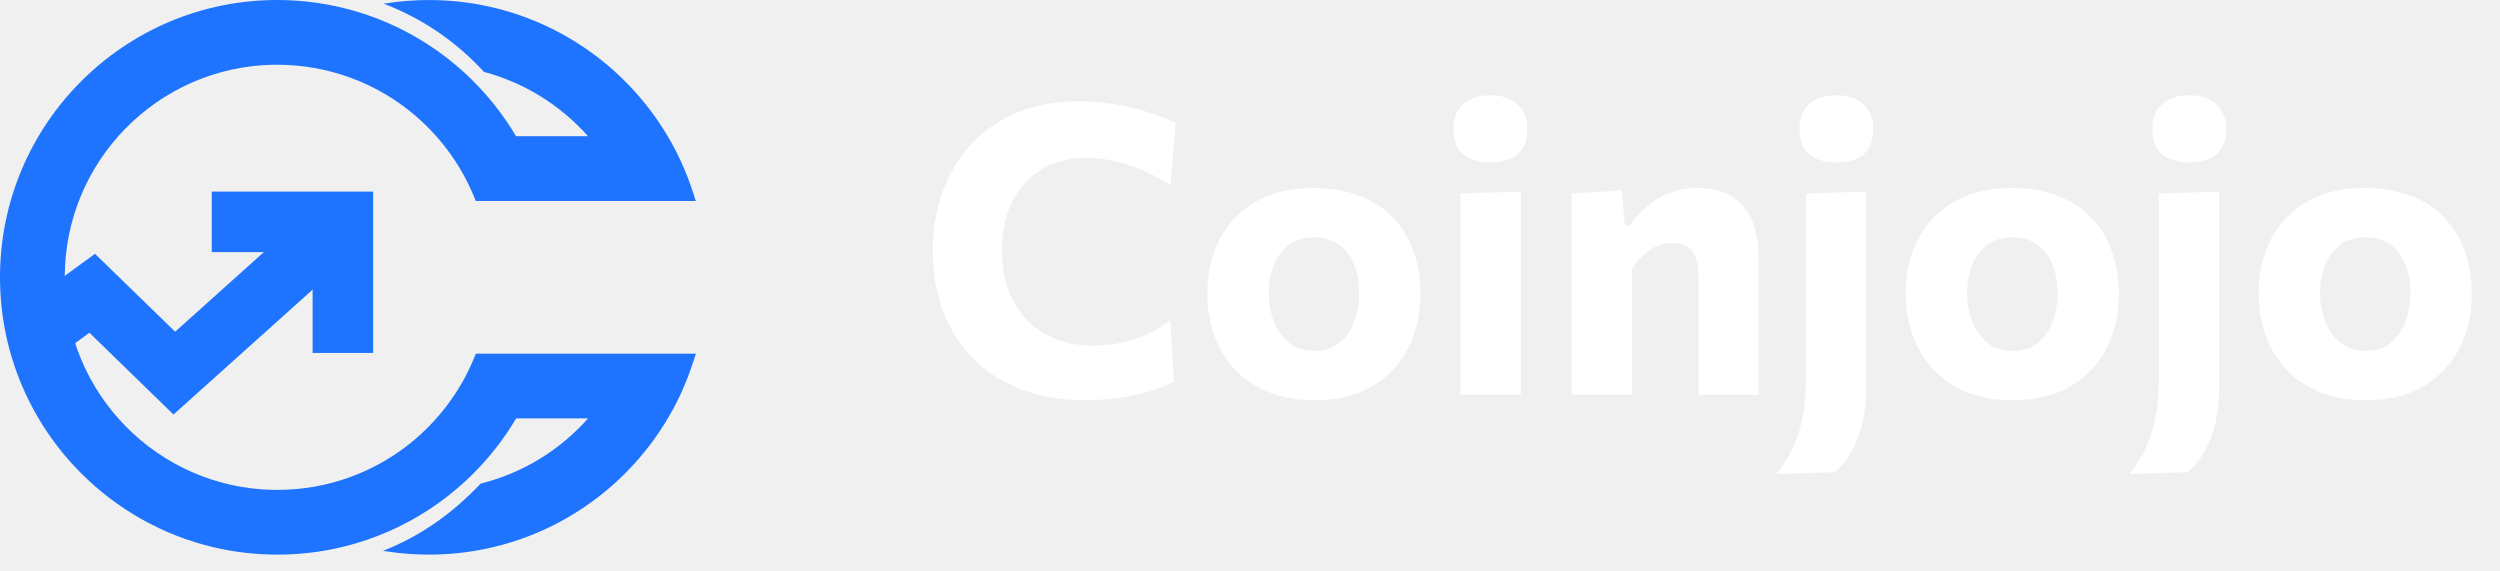
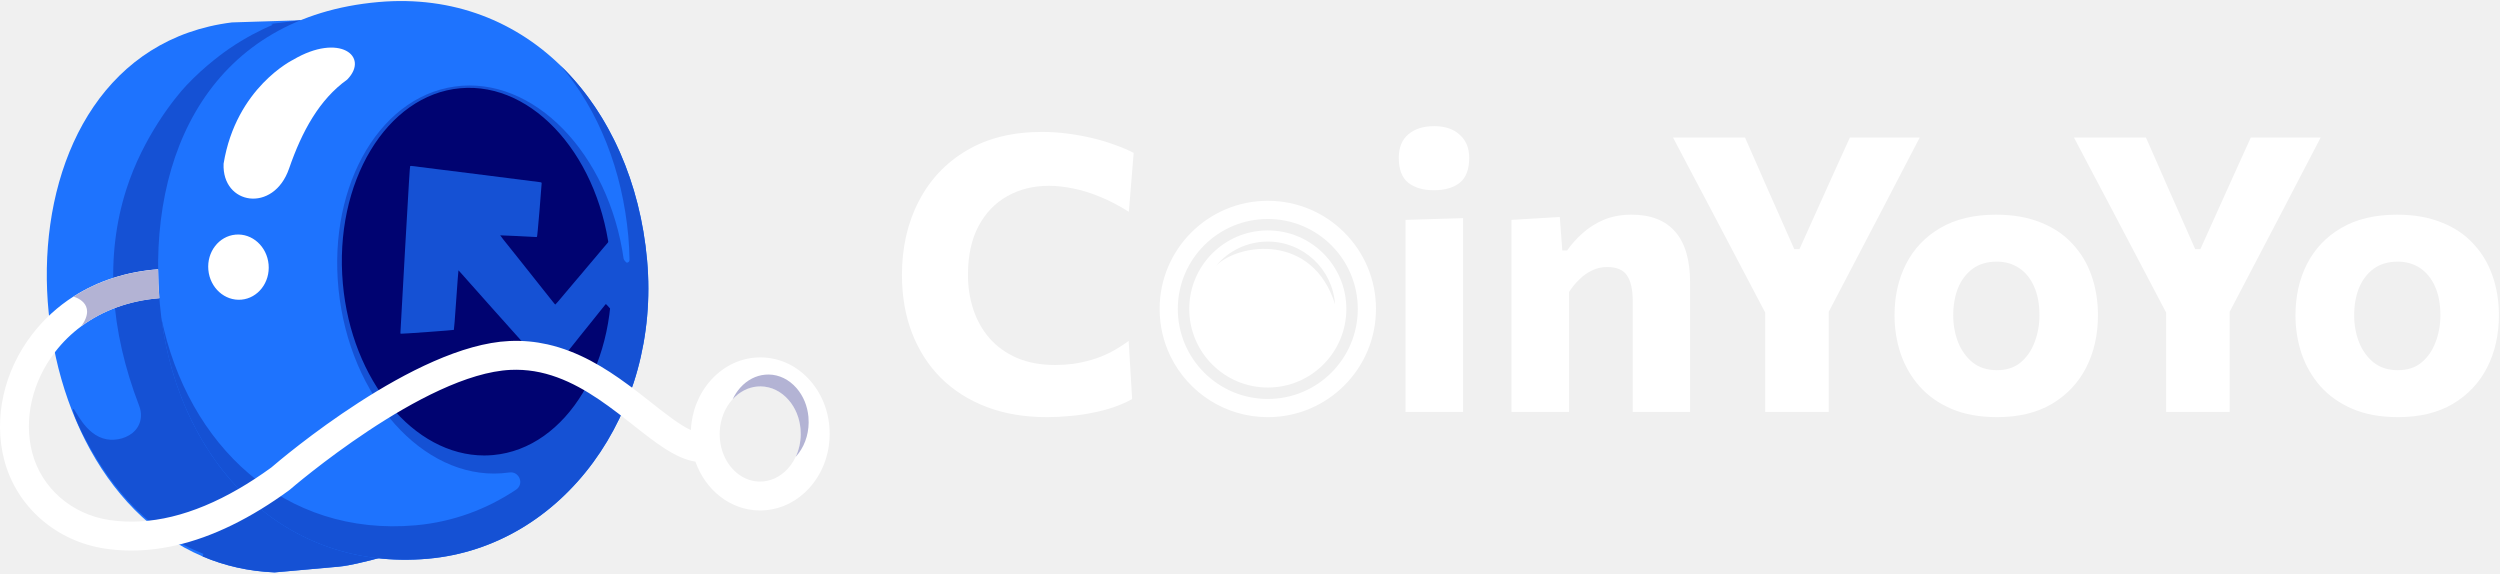
- <svg xmlns="http://www.w3.org/2000/svg" width="114" height="26" viewBox="0 0 114 26" fill="none">
-   <path d="M49.459 18.248C48.392 18.248 47.433 18.086 46.581 17.761C45.729 17.436 44.999 16.973 44.392 16.372C43.791 15.765 43.331 15.048 43.013 14.22C42.694 13.386 42.534 12.464 42.534 11.452C42.534 10.14 42.801 8.969 43.334 7.939C43.868 6.903 44.634 6.09 45.633 5.502C46.633 4.913 47.828 4.619 49.22 4.619C49.643 4.619 50.06 4.647 50.471 4.702C50.888 4.757 51.286 4.83 51.666 4.922C52.047 5.014 52.399 5.122 52.724 5.244C53.055 5.361 53.349 5.486 53.607 5.621L53.377 8.436C52.899 8.135 52.439 7.896 51.998 7.718C51.556 7.534 51.13 7.402 50.719 7.323C50.315 7.237 49.928 7.194 49.56 7.194C48.812 7.194 48.147 7.36 47.565 7.691C46.982 8.016 46.523 8.497 46.185 9.134C45.854 9.766 45.689 10.539 45.689 11.452C45.689 12.034 45.775 12.586 45.946 13.107C46.118 13.622 46.375 14.079 46.719 14.478C47.068 14.876 47.504 15.189 48.025 15.416C48.546 15.643 49.156 15.756 49.855 15.756C50.143 15.756 50.431 15.738 50.719 15.701C51.014 15.658 51.308 15.594 51.602 15.508C51.896 15.422 52.191 15.305 52.485 15.158C52.779 15.005 53.074 14.821 53.368 14.607L53.533 17.384C53.27 17.531 52.979 17.66 52.66 17.77C52.341 17.88 52.004 17.969 51.648 18.037C51.299 18.11 50.937 18.163 50.563 18.193C50.195 18.23 49.827 18.248 49.459 18.248ZM59.954 18.248C59.121 18.248 58.394 18.116 57.775 17.853C57.162 17.589 56.653 17.231 56.248 16.777C55.85 16.323 55.549 15.805 55.347 15.223C55.151 14.634 55.053 14.021 55.053 13.383C55.053 12.47 55.236 11.651 55.604 10.928C55.978 10.198 56.524 9.625 57.241 9.208C57.965 8.785 58.851 8.573 59.899 8.573C60.709 8.573 61.417 8.696 62.024 8.941C62.637 9.18 63.146 9.521 63.55 9.962C63.961 10.398 64.268 10.909 64.47 11.498C64.672 12.081 64.773 12.709 64.773 13.383C64.773 14.309 64.586 15.14 64.212 15.876C63.838 16.605 63.293 17.185 62.575 17.614C61.858 18.037 60.984 18.248 59.954 18.248ZM59.945 16.004C60.405 16.004 60.782 15.882 61.076 15.636C61.377 15.385 61.601 15.06 61.748 14.662C61.901 14.263 61.978 13.837 61.978 13.383C61.978 12.844 61.892 12.384 61.72 12.004C61.548 11.618 61.309 11.323 61.003 11.121C60.696 10.919 60.341 10.818 59.936 10.818C59.482 10.818 59.099 10.931 58.786 11.158C58.48 11.385 58.247 11.691 58.087 12.077C57.934 12.464 57.858 12.899 57.858 13.383C57.858 13.837 57.934 14.263 58.087 14.662C58.247 15.06 58.48 15.385 58.786 15.636C59.099 15.882 59.485 16.004 59.945 16.004ZM66.597 18C66.597 17.344 66.597 16.709 66.597 16.096C66.597 15.477 66.597 14.787 66.597 14.027V13.107C66.597 12.5 66.597 11.958 66.597 11.48C66.597 10.995 66.597 10.542 66.597 10.118C66.597 9.689 66.597 9.257 66.597 8.822L69.347 8.739C69.347 9.18 69.347 9.619 69.347 10.054C69.347 10.489 69.347 10.952 69.347 11.443C69.347 11.933 69.347 12.488 69.347 13.107V14.027C69.347 14.787 69.347 15.477 69.347 16.096C69.347 16.709 69.347 17.344 69.347 18H66.597ZM67.949 7.406C67.44 7.406 67.032 7.286 66.726 7.047C66.425 6.802 66.275 6.406 66.275 5.86C66.275 5.37 66.425 4.996 66.726 4.739C67.032 4.475 67.446 4.343 67.968 4.343C68.489 4.343 68.896 4.481 69.191 4.757C69.491 5.027 69.641 5.395 69.641 5.86C69.641 6.406 69.491 6.802 69.191 7.047C68.89 7.286 68.476 7.406 67.949 7.406ZM71.661 18C71.661 17.344 71.661 16.709 71.661 16.096C71.661 15.477 71.661 14.787 71.661 14.027V13.107C71.661 12.402 71.661 11.694 71.661 10.983C71.661 10.272 71.661 9.551 71.661 8.822L73.97 8.684L74.089 10.284H74.319C74.528 9.984 74.779 9.705 75.073 9.447C75.368 9.184 75.705 8.972 76.085 8.813C76.471 8.653 76.909 8.573 77.4 8.573C78.32 8.573 79.015 8.846 79.487 9.392C79.96 9.932 80.196 10.741 80.196 11.82C80.196 12.225 80.196 12.602 80.196 12.951C80.196 13.294 80.196 13.653 80.196 14.027C80.196 14.775 80.196 15.462 80.196 16.087C80.196 16.706 80.196 17.344 80.196 18H77.455C77.455 17.344 77.455 16.709 77.455 16.096C77.455 15.483 77.455 14.842 77.455 14.174V12.703C77.455 12.163 77.366 11.759 77.188 11.489C77.011 11.213 76.692 11.075 76.232 11.075C75.968 11.075 75.726 11.13 75.505 11.241C75.285 11.345 75.082 11.489 74.898 11.673C74.715 11.851 74.552 12.05 74.411 12.271V14.174C74.411 14.861 74.411 15.508 74.411 16.115C74.411 16.715 74.411 17.344 74.411 18H71.661ZM80.998 21.614C81.323 21.222 81.584 20.802 81.78 20.354C81.982 19.913 82.126 19.438 82.212 18.929C82.304 18.426 82.35 17.887 82.35 17.31V14.027V13.107C82.35 12.5 82.35 11.958 82.35 11.48C82.35 10.995 82.35 10.542 82.35 10.118C82.35 9.689 82.35 9.257 82.35 8.822L85.1 8.739C85.1 9.18 85.1 9.619 85.1 10.054C85.1 10.489 85.1 10.952 85.1 11.443C85.1 11.933 85.1 12.488 85.1 13.107C85.1 13.714 85.1 14.272 85.1 14.781C85.1 15.284 85.1 15.765 85.1 16.225C85.1 16.679 85.1 17.139 85.1 17.605C85.1 18.058 85.069 18.478 85.008 18.864C84.947 19.257 84.855 19.616 84.732 19.941C84.615 20.272 84.465 20.569 84.281 20.833C84.103 21.096 83.898 21.329 83.665 21.532L80.998 21.614ZM83.73 7.406C83.221 7.406 82.813 7.286 82.506 7.047C82.206 6.802 82.056 6.406 82.056 5.86C82.056 5.37 82.206 4.996 82.506 4.739C82.813 4.475 83.227 4.343 83.748 4.343C84.269 4.343 84.677 4.481 84.971 4.757C85.271 5.027 85.422 5.395 85.422 5.86C85.422 6.406 85.271 6.802 84.971 7.047C84.671 7.286 84.257 7.406 83.73 7.406ZM91.801 18.248C90.967 18.248 90.241 18.116 89.622 17.853C89.008 17.589 88.5 17.231 88.095 16.777C87.697 16.323 87.396 15.805 87.194 15.223C86.998 14.634 86.899 14.021 86.899 13.383C86.899 12.47 87.083 11.651 87.451 10.928C87.825 10.198 88.371 9.625 89.088 9.208C89.812 8.785 90.698 8.573 91.746 8.573C92.555 8.573 93.263 8.696 93.87 8.941C94.484 9.18 94.992 9.521 95.397 9.962C95.808 10.398 96.114 10.909 96.317 11.498C96.519 12.081 96.62 12.709 96.62 13.383C96.62 14.309 96.433 15.14 96.059 15.876C95.685 16.605 95.14 17.185 94.422 17.614C93.705 18.037 92.831 18.248 91.801 18.248ZM91.792 16.004C92.252 16.004 92.629 15.882 92.923 15.636C93.224 15.385 93.447 15.06 93.594 14.662C93.748 14.263 93.825 13.837 93.825 13.383C93.825 12.844 93.739 12.384 93.567 12.004C93.395 11.618 93.156 11.323 92.85 11.121C92.543 10.919 92.188 10.818 91.783 10.818C91.329 10.818 90.946 10.931 90.633 11.158C90.327 11.385 90.094 11.691 89.934 12.077C89.781 12.464 89.704 12.899 89.704 13.383C89.704 13.837 89.781 14.263 89.934 14.662C90.094 15.06 90.327 15.385 90.633 15.636C90.946 15.882 91.332 16.004 91.792 16.004ZM97.092 21.614C97.417 21.222 97.678 20.802 97.874 20.354C98.076 19.913 98.22 19.438 98.306 18.929C98.398 18.426 98.444 17.887 98.444 17.31V14.027V13.107C98.444 12.5 98.444 11.958 98.444 11.48C98.444 10.995 98.444 10.542 98.444 10.118C98.444 9.689 98.444 9.257 98.444 8.822L101.194 8.739C101.194 9.18 101.194 9.619 101.194 10.054C101.194 10.489 101.194 10.952 101.194 11.443C101.194 11.933 101.194 12.488 101.194 13.107C101.194 13.714 101.194 14.272 101.194 14.781C101.194 15.284 101.194 15.765 101.194 16.225C101.194 16.679 101.194 17.139 101.194 17.605C101.194 18.058 101.163 18.478 101.102 18.864C101.041 19.257 100.949 19.616 100.826 19.941C100.709 20.272 100.559 20.569 100.375 20.833C100.198 21.096 99.992 21.329 99.759 21.532L97.092 21.614ZM99.823 7.406C99.315 7.406 98.907 7.286 98.6 7.047C98.3 6.802 98.15 6.406 98.15 5.86C98.15 5.37 98.3 4.996 98.6 4.739C98.907 4.475 99.321 4.343 99.842 4.343C100.363 4.343 100.771 4.481 101.065 4.757C101.365 5.027 101.516 5.395 101.516 5.86C101.516 6.406 101.365 6.802 101.065 7.047C100.765 7.286 100.351 7.406 99.823 7.406ZM107.895 18.248C107.061 18.248 106.335 18.116 105.716 17.853C105.103 17.589 104.594 17.231 104.189 16.777C103.791 16.323 103.49 15.805 103.288 15.223C103.092 14.634 102.993 14.021 102.993 13.383C102.993 12.47 103.177 11.651 103.545 10.928C103.919 10.198 104.465 9.625 105.182 9.208C105.906 8.785 106.792 8.573 107.84 8.573C108.649 8.573 109.358 8.696 109.965 8.941C110.578 9.18 111.086 9.521 111.491 9.962C111.902 10.398 112.208 10.909 112.411 11.498C112.613 12.081 112.714 12.709 112.714 13.383C112.714 14.309 112.527 15.14 112.153 15.876C111.779 16.605 111.234 17.185 110.516 17.614C109.799 18.037 108.925 18.248 107.895 18.248ZM107.886 16.004C108.346 16.004 108.723 15.882 109.017 15.636C109.318 15.385 109.541 15.06 109.689 14.662C109.842 14.263 109.919 13.837 109.919 13.383C109.919 12.844 109.833 12.384 109.661 12.004C109.489 11.618 109.25 11.323 108.944 11.121C108.637 10.919 108.282 10.818 107.877 10.818C107.423 10.818 107.04 10.931 106.727 11.158C106.421 11.385 106.188 11.691 106.028 12.077C105.875 12.464 105.798 12.899 105.798 13.383C105.798 13.837 105.875 14.263 106.028 14.662C106.188 15.06 106.421 15.385 106.727 15.636C107.04 15.882 107.426 16.004 107.886 16.004Z" fill="white" />
-   <g clip-path="url(#clip0_6_1278)">
-     <path fill-rule="evenodd" clip-rule="evenodd" d="M2.952 12.645C2.952 15.289 4.01 17.684 5.724 19.432C7.443 21.184 9.821 22.288 12.455 22.338L12.646 22.34V22.338C13.227 22.338 13.796 22.287 14.347 22.19C14.912 22.09 15.46 21.941 15.986 21.748C16.858 21.428 17.669 20.989 18.397 20.451C19.135 19.907 19.794 19.257 20.354 18.525C20.611 18.187 20.846 17.835 21.055 17.473C21.263 17.111 21.449 16.733 21.611 16.341L21.7 16.127H21.93H24.34H25.258H28.847H31.258H31.733L31.585 16.578C31.454 16.977 31.302 17.374 31.128 17.767L31.129 17.767C30.958 18.154 30.765 18.534 30.554 18.905C29.446 20.845 27.839 22.464 25.908 23.586C24.043 24.67 21.875 25.291 19.565 25.291C19.248 25.291 18.929 25.279 18.61 25.255C18.289 25.231 17.974 25.195 17.665 25.149L17.464 25.118C19.104 24.48 20.588 23.459 21.915 22.053C22.883 21.812 23.794 21.425 24.624 20.917C25.443 20.415 26.182 19.794 26.817 19.079H24.332H23.536C23.318 19.446 23.082 19.802 22.83 20.145C22.577 20.488 22.307 20.818 22.021 21.133C21.403 21.816 20.712 22.43 19.962 22.963C19.393 23.367 18.789 23.725 18.157 24.032C17.535 24.333 16.882 24.586 16.203 24.784C15.632 24.951 15.046 25.079 14.449 25.164C13.858 25.248 13.257 25.291 12.649 25.291C11.651 25.291 10.68 25.176 9.748 24.957C7.421 24.41 5.342 23.222 3.707 21.588C1.416 19.299 0 16.137 0 12.645C0 9.153 1.416 5.992 3.704 3.704C5.992 1.416 9.153 0 12.645 0C13.253 0 13.853 0.044 14.442 0.128H14.445C15.042 0.213 15.628 0.341 16.2 0.508C16.878 0.705 17.53 0.958 18.153 1.26C18.786 1.566 19.389 1.925 19.958 2.328C20.708 2.861 21.399 3.475 22.017 4.158C22.206 4.366 22.386 4.58 22.56 4.798C22.915 5.246 23.24 5.718 23.532 6.211H24.328H26.813C26.178 5.496 25.439 4.876 24.62 4.374C23.835 3.892 22.977 3.521 22.068 3.278C20.781 1.878 19.257 0.842 17.496 0.168L17.66 0.143C17.97 0.096 18.286 0.061 18.606 0.037C18.925 0.013 19.244 0.001 19.561 0.001C21.872 0.001 24.039 0.622 25.904 1.705C27.835 2.827 29.442 4.446 30.55 6.387C30.762 6.757 30.954 7.137 31.125 7.524L31.124 7.525C31.298 7.917 31.451 8.313 31.581 8.713L31.729 9.165H31.254H28.843H25.254H24.336H21.926H21.696L21.607 8.951C21.445 8.558 21.259 8.18 21.051 7.818C20.842 7.455 20.607 7.104 20.35 6.767C19.79 6.034 19.13 5.385 18.393 4.84C17.664 4.303 16.853 3.863 15.982 3.544C15.457 3.351 14.908 3.201 14.343 3.102C13.791 3.004 13.223 2.953 12.642 2.953V2.952L12.455 2.952C9.82 3.003 7.442 4.106 5.723 5.859C4.009 7.606 2.952 10.002 2.952 12.645Z" fill="#1E74FE" />
-     <path fill-rule="evenodd" clip-rule="evenodd" d="M16.556 11.143L7.911 18.901L4.077 15.174L2.652 16.212L1.027 13.983L4.332 11.573L7.986 15.126L14.713 9.09L16.556 11.143Z" fill="#1E74FE" />
-     <path fill-rule="evenodd" clip-rule="evenodd" d="M9.656 8.737H17.014V16.094H14.255V11.496H9.656V8.737Z" fill="#1E74FE" />
-   </g>
-   <defs>
-     <clipPath id="clip0_6_1278">
-       <rect width="31.731" height="25.291" fill="white" />
-     </clipPath>
-   </defs>
+ <svg xmlns="http://www.w3.org/2000/svg" width="2116" height="485" viewBox="0 0 2116 485" fill="none">
+   <path d="M886.07 353.07C867.174 353.07 850.179 350.192 835.084 344.436C819.989 338.681 807.065 330.481 796.314 319.839C785.672 309.088 777.527 296.382 771.88 281.721C766.233 266.952 763.409 250.608 763.409 232.689C763.409 209.45 768.133 188.707 777.581 170.463C787.029 152.11 800.604 137.721 818.305 127.295C836.007 116.87 857.183 111.657 881.835 111.657C889.328 111.657 896.713 112.146 903.989 113.123C911.373 114.101 918.432 115.404 925.165 117.033C931.898 118.662 938.143 120.562 943.898 122.734C949.763 124.798 954.975 127.024 959.536 129.413L955.464 179.259C946.993 173.938 938.849 169.703 931.03 166.553C923.21 163.296 915.663 160.961 908.387 159.549C901.219 158.029 894.378 157.268 887.862 157.268C874.613 157.268 862.83 160.201 852.513 166.065C842.197 171.82 834.052 180.345 828.079 191.639C822.215 202.825 819.283 216.508 819.283 232.689C819.283 243.006 820.803 252.78 823.844 262.011C826.884 271.133 831.446 279.223 837.527 286.282C843.717 293.341 851.427 298.88 860.658 302.898C869.889 306.916 880.695 308.925 893.075 308.925C898.179 308.925 903.283 308.599 908.387 307.947C913.6 307.187 918.812 306.047 924.025 304.527C929.238 303.006 934.45 300.943 939.663 298.337C944.876 295.622 950.088 292.364 955.301 288.563L958.233 337.758C953.564 340.364 948.405 342.644 942.758 344.599C937.111 346.554 931.138 348.129 924.839 349.323C918.649 350.626 912.242 351.549 905.618 352.092C899.102 352.744 892.586 353.07 886.07 353.07Z" fill="white" />
+   <path d="M1189.63 348.672C1189.63 337.052 1189.63 325.812 1189.63 314.952C1189.63 303.984 1189.63 291.766 1189.63 278.3V262.011C1189.63 251.26 1189.63 241.649 1189.63 233.178C1189.63 224.599 1189.63 216.563 1189.63 209.069C1189.63 201.468 1189.63 193.811 1189.63 186.101L1238.33 184.635C1238.33 192.454 1238.33 200.219 1238.33 207.929C1238.33 215.64 1238.33 223.839 1238.33 232.526C1238.33 241.214 1238.33 251.042 1238.33 262.011V278.3C1238.33 291.766 1238.33 303.984 1238.33 314.952C1238.33 325.812 1238.33 337.052 1238.33 348.672H1189.63ZM1213.57 161.015C1204.56 161.015 1197.34 158.897 1191.91 154.662C1186.59 150.318 1183.93 143.314 1183.93 133.648C1183.93 124.961 1186.59 118.336 1191.91 113.775C1197.34 109.105 1204.67 106.771 1213.9 106.771C1223.13 106.771 1230.35 109.214 1235.56 114.101C1240.89 118.879 1243.55 125.395 1243.55 133.648C1243.55 143.314 1240.89 150.318 1235.56 154.662C1230.24 158.897 1222.91 161.015 1213.57 161.015Z" fill="white" />
+   <path d="M1279.32 348.672C1279.32 337.052 1279.32 325.812 1279.32 314.952C1279.32 303.984 1279.32 291.766 1279.32 278.3V262.011C1279.32 249.522 1279.32 236.979 1279.32 224.382C1279.32 211.784 1279.32 199.024 1279.32 186.101L1320.21 183.658L1322.33 212.002H1326.4C1330.09 206.68 1334.55 201.739 1339.76 197.178C1344.97 192.508 1350.94 188.762 1357.68 185.938C1364.52 183.115 1372.28 181.703 1380.97 181.703C1397.26 181.703 1409.59 186.535 1417.95 196.201C1426.31 205.757 1430.49 220.092 1430.49 239.205C1430.49 246.373 1430.49 253.051 1430.49 259.241C1430.49 265.323 1430.49 271.676 1430.49 278.3C1430.49 291.549 1430.49 303.712 1430.49 314.789C1430.49 325.757 1430.49 337.052 1430.49 348.672H1381.95C1381.95 337.052 1381.95 325.812 1381.95 314.952C1381.95 304.092 1381.95 292.744 1381.95 280.907V254.843C1381.95 245.287 1380.37 238.119 1377.23 233.341C1374.08 228.454 1368.43 226.011 1360.28 226.011C1355.61 226.011 1351.32 226.988 1347.42 228.943C1343.51 230.789 1339.92 233.341 1336.66 236.599C1333.41 239.748 1330.53 243.278 1328.03 247.187V280.907C1328.03 293.07 1328.03 304.527 1328.03 315.278C1328.03 325.92 1328.03 337.052 1328.03 348.672H1279.32Z" fill="white" />
+   <path d="M1690.35 353.07C1675.58 353.07 1662.71 350.735 1651.74 346.065C1640.88 341.396 1631.87 335.043 1624.7 327.006C1617.64 318.97 1612.32 309.794 1608.74 299.477C1605.26 289.052 1603.53 278.192 1603.53 266.898C1603.53 250.717 1606.78 236.219 1613.3 223.404C1619.92 210.481 1629.59 200.327 1642.3 192.943C1655.11 185.449 1670.8 181.703 1689.37 181.703C1703.71 181.703 1716.25 183.875 1727 188.219C1737.86 192.454 1746.88 198.481 1754.04 206.3C1761.32 214.011 1766.75 223.078 1770.33 233.504C1773.92 243.821 1775.71 254.952 1775.71 266.898C1775.71 283.296 1772.4 298.011 1765.77 311.043C1759.15 323.966 1749.48 334.228 1736.78 341.83C1724.07 349.323 1708.59 353.07 1690.35 353.07ZM1690.19 313.323C1698.33 313.323 1705.01 311.151 1710.22 306.807C1715.55 302.355 1719.51 296.599 1722.12 289.54C1724.83 282.481 1726.19 274.934 1726.19 266.898C1726.19 257.341 1724.67 249.196 1721.63 242.463C1718.59 235.622 1714.35 230.409 1708.92 226.825C1703.49 223.241 1697.19 221.45 1690.02 221.45C1681.99 221.45 1675.2 223.459 1669.66 227.477C1664.23 231.495 1660.11 236.925 1657.28 243.766C1654.57 250.608 1653.21 258.318 1653.21 266.898C1653.21 274.934 1654.57 282.481 1657.28 289.54C1660.11 296.599 1664.23 302.355 1669.66 306.807C1675.2 311.151 1682.04 313.323 1690.19 313.323Z" fill="white" />
+   <path d="M2029.71 353.07C2014.94 353.07 2002.07 350.735 1991.11 346.065C1980.25 341.396 1971.23 335.043 1964.06 327.006C1957.01 318.97 1951.68 309.794 1948.1 299.477C1944.63 289.052 1942.89 278.192 1942.89 266.898C1942.89 250.717 1946.15 236.219 1952.66 223.404C1959.29 210.481 1968.95 200.327 1981.66 192.943C1994.47 185.449 2010.16 181.703 2028.73 181.703C2043.07 181.703 2055.61 183.875 2066.36 188.219C2077.22 192.454 2086.24 198.481 2093.4 206.3C2100.68 214.011 2106.11 223.078 2109.69 233.504C2113.28 243.821 2115.07 254.952 2115.07 266.898C2115.07 283.296 2111.76 298.011 2105.13 311.043C2098.51 323.966 2088.84 334.228 2076.14 341.83C2063.43 349.323 2047.96 353.07 2029.71 353.07ZM2029.55 313.323C2037.69 313.323 2044.37 311.151 2049.59 306.807C2054.91 302.355 2058.87 296.599 2061.48 289.54C2064.19 282.481 2065.55 274.934 2065.55 266.898C2065.55 257.341 2064.03 249.196 2060.99 242.463C2057.95 235.622 2053.71 230.409 2048.28 226.825C2042.85 223.241 2036.55 221.45 2029.39 221.45C2021.35 221.45 2014.56 223.459 2009.02 227.477C2003.59 231.495 1999.47 236.925 1996.64 243.766C1993.93 250.608 1992.57 258.318 1992.57 266.898C1992.57 274.934 1993.93 282.481 1996.64 289.54C1999.47 296.599 2003.59 302.355 2009.02 306.807C2014.56 311.151 2021.4 313.323 2029.55 313.323Z" fill="white" />
+   <path d="M1447.32 175.676C1442.11 165.793 1437.11 156.345 1432.33 147.332C1427.66 138.318 1422.23 128.001 1416.04 116.381H1476.97C1480.99 125.395 1484.41 133.16 1487.23 139.676C1490.05 146.083 1492.71 152.164 1495.21 157.92C1497.82 163.676 1500.64 170.029 1503.68 176.979L1518.67 210.861H1523.07L1537.89 177.956C1541.26 170.68 1544.24 164.056 1546.85 158.083C1549.56 152.11 1552.39 145.866 1555.32 139.35C1558.25 132.834 1561.73 125.178 1565.75 116.381H1624.88L1609.24 146.354C1604.03 156.237 1598.98 165.956 1594.09 175.513L1547.83 263.933V272.925V312.346V348.672H1494.07V312.346V272.925V264.567L1447.32 175.676Z" fill="white" />
+   <path d="M1786.67 175.675C1781.45 165.793 1776.46 156.345 1771.68 147.331C1767.01 138.318 1761.58 128.001 1755.39 116.381H1816.31C1820.33 125.394 1823.75 133.159 1826.58 139.675C1829.4 146.082 1832.06 152.164 1834.56 157.919C1837.16 163.675 1839.99 170.028 1843.03 176.978L1858.02 210.861H1862.41L1877.24 177.956C1880.6 170.68 1883.59 164.055 1886.2 158.082C1888.91 152.109 1891.73 145.865 1894.67 139.349C1897.6 132.833 1901.07 125.177 1905.09 116.381H1964.22L1948.59 146.354C1943.37 156.236 1938.32 165.956 1933.44 175.512L1887.17 263.932V272.924V312.345V348.671H1833.42V312.345V272.924V264.566L1786.67 175.675Z" fill="white" />
+   <path fill-rule="evenodd" clip-rule="evenodd" d="M1164.63 261.518C1164.63 312.086 1123.64 353.08 1073.07 353.08C1036.96 353.08 1005.73 332.175 990.824 301.808C984.857 289.65 981.506 275.975 981.506 261.518C981.506 210.95 1022.5 169.956 1073.07 169.956C1123.64 169.956 1164.63 210.95 1164.63 261.518ZM1073.07 337.682C1115.13 337.682 1149.23 303.581 1149.23 261.516C1149.23 219.451 1115.13 185.35 1073.07 185.35C1031 185.35 996.9 219.451 996.9 261.516C996.9 303.581 1031 337.682 1073.07 337.682Z" fill="white" />
+   <path fill-rule="evenodd" clip-rule="evenodd" d="M1139.55 261.518C1139.55 298.237 1109.79 328.003 1073.07 328.003C1036.35 328.003 1006.58 298.237 1006.58 261.518C1006.58 224.799 1036.35 195.033 1073.07 195.033C1109.79 195.033 1139.55 224.799 1139.55 261.518ZM1073.07 204.468C1055.53 204.468 1039.84 212.378 1029.38 224.825C1048.48 205.754 1110.96 197.095 1129.98 257.478C1127.9 227.855 1103.22 204.468 1073.07 204.468Z" fill="white" />
+   <path d="M396.081 434.975C365.264 463.323 311.457 475.33 294.8 478.482C291.568 479.087 289.729 479.376 289.729 479.376L232.428 484.499C210.359 483.579 190.077 478.85 171.607 471.021C-2.923 397.011 -13.984 45.35 196.303 18.972L223.995 18.105H224.021L254.393 17.159C254.393 17.159 432.863 401.083 396.081 434.975Z" fill="#1E73FE" />
+   <path d="M254.341 17.127C245.952 18.16 237.562 19.194 229.172 20.227C229.75 20.455 230.319 20.691 230.88 20.936C220.476 25.403 207.655 31.892 193.967 41.219C190.998 43.268 173.973 55.038 157.71 72.352C148.41 82.231 121.139 115.755 106.925 160.313C88.928 216.668 92.974 279.04 117.854 343.645C120.035 349.293 119.877 355.704 116.856 360.932C116.226 362.036 115.464 363.087 114.57 364.111C108.685 370.784 98.465 373.28 90.216 371.809C71.772 368.472 63.47 345.169 61.894 346.062C59.923 347.165 74.504 381.583 97.493 411.061C104.429 419.941 110.446 426.246 113.677 429.53C114.544 430.371 125.999 441.852 138.347 450.68C149.382 458.562 161.257 464.447 172.081 468.782C171.941 469.518 171.766 470.253 171.556 470.989C190.026 478.818 210.308 483.547 232.377 484.467L268.791 481.209C268.818 481.209 277.251 480.447 277.304 480.447C277.356 480.447 286.263 479.633 286.289 479.633C289.092 479.247 291.903 478.853 294.723 478.45H294.749C311.406 475.298 365.213 463.291 396.03 434.943C432.812 401.051 254.341 17.127 254.341 17.127Z" fill="#1551D4" />
+   <path d="M547.721 220.242C559.281 349.609 476.311 462.714 362.419 472.881C236.52 484.126 146.825 386.444 135.265 257.077C123.705 127.736 180.874 14.054 320.33 1.732C447.227 -9.46 536.187 90.901 547.721 220.242Z" fill="#1E73FE" />
+   <path d="M474.758 55.81C506.627 93.433 526.778 144.008 531.822 200.206C532.4 206.826 532.733 213.395 532.821 219.91C532.873 222.932 528.433 223.247 528.013 220.252C527.995 220.094 527.978 219.945 527.96 219.805C515.349 129.584 451.296 63.955 384.931 73.229C318.54 82.504 274.954 163.187 287.565 253.408C300.175 343.629 364.202 409.232 430.593 399.957C430.751 399.94 430.909 399.922 431.066 399.905C439.579 398.67 443.914 409.705 436.768 414.486C411.808 431.143 383.092 441.81 351.985 444.595C240.825 454.526 158.802 377.205 136.522 268.909C152.339 392.338 240.352 483.794 362.389 472.89C476.282 462.723 559.251 349.619 547.691 220.252C541.806 154.228 515.743 95.745 474.758 55.81Z" fill="#1551D4" />
+   <path d="M511.331 220.302C518.713 303.034 476.414 374.418 416.854 379.751C357.267 385.058 302.988 322.292 295.605 239.56C288.223 156.8 330.522 85.417 390.082 80.11C449.642 74.777 503.922 137.542 511.331 220.302Z" fill="#000371" />
+   <path fill-rule="evenodd" clip-rule="evenodd" d="M409.862 385.51C350.38 385.51 297.519 322.219 290.189 240.038C282.544 154.441 327.129 80.273 389.605 74.677C452.056 69.107 509.094 134.211 516.739 219.808C524.385 305.404 479.773 379.599 417.323 385.169C414.827 385.379 412.331 385.51 409.862 385.51ZM397.146 85.239C394.956 85.239 392.758 85.335 390.551 85.528C334.091 90.572 293.92 159.459 301.014 239.066C307.845 315.598 355.924 374.633 409.783 374.633C411.972 374.633 414.162 374.537 416.351 374.344C472.837 369.3 513.008 300.413 505.889 220.78C499.058 144.247 451.005 85.239 397.146 85.239Z" fill="#000371" />
+   <path d="M248.232 50.511C248.232 50.511 199.837 73.92 189.249 138.551C187.752 173.52 231.549 180.613 244.659 142.702C255.536 111.175 270.327 84.166 293.867 67.352C313.152 47.594 287.142 27.575 248.232 50.511Z" fill="white" />
+   <path d="M227.34 223.834C228.68 239.046 218.381 252.367 204.299 253.628C190.217 254.889 177.685 243.592 176.345 228.38C174.979 213.194 185.304 199.847 199.386 198.586C213.468 197.325 225.974 208.623 227.34 223.834Z" fill="white" />
+   <path d="M342.827 211.29C346.046 154.687 346.911 140.692 347.176 140.525C347.368 140.429 347.824 140.405 348.233 140.453C348.641 140.525 373.171 143.592 402.77 147.282C432.37 150.973 456.996 154.112 457.476 154.232C457.981 154.376 458.437 154.615 458.485 154.759C458.533 154.927 457.716 165.255 456.683 177.716C455.314 193.892 454.689 200.41 454.473 200.506C454.329 200.602 453.44 200.626 452.503 200.554C451.566 200.506 444.671 200.146 437.127 199.763C429.583 199.404 423.408 199.14 423.384 199.188C423.336 199.236 424.465 200.746 425.883 202.543C427.324 204.316 430.688 208.558 433.403 211.961C436.118 215.34 439.673 219.821 441.331 221.906C442.989 223.99 444.671 226.099 445.055 226.602C445.44 227.106 446.929 228.951 448.323 230.7C449.716 232.474 452.959 236.547 455.53 239.783C458.101 243.018 460.792 246.397 461.513 247.331C462.233 248.266 463.579 249.943 464.516 251.093C465.429 252.244 467.014 254.209 467.999 255.479C468.984 256.725 469.873 257.755 469.993 257.755C470.09 257.755 470.954 256.845 471.891 255.742C472.853 254.64 474.246 253.011 474.967 252.124C475.688 251.237 477.321 249.296 478.571 247.834C479.844 246.373 481.141 244.839 481.454 244.432C481.79 244.024 482.919 242.658 483.976 241.436C485.009 240.19 486.691 238.201 487.7 237.027C488.709 235.829 490.655 233.552 492.049 231.922L492.502 231.383C493.784 229.858 495.257 228.105 495.965 227.25C496.734 226.291 498.512 224.182 499.929 222.553C501.323 220.923 503.076 218.886 503.797 217.999C504.518 217.137 507.017 214.165 509.347 211.385C511.678 208.606 513.96 205.922 514.44 205.395C515.185 204.508 515.305 204.46 515.69 204.795C515.93 204.987 517.588 206.928 519.39 209.109C521.168 211.29 523.33 213.926 524.171 214.98C525.036 216.034 526.069 217.328 526.477 217.832C526.886 218.359 527.823 219.485 528.543 220.372C529.264 221.259 531.066 223.415 532.532 225.189C533.973 226.962 536.087 229.526 537.217 230.916C538.322 232.282 539.499 233.696 539.787 234.031C540.1 234.367 540.94 235.373 541.637 236.308C542.334 237.242 543.127 238.201 543.415 238.465C543.703 238.728 543.944 239.088 543.92 239.231C543.92 239.399 543.655 239.974 543.319 240.501C542.983 241.029 542.718 241.508 542.718 241.58C542.718 241.652 541.902 243.066 540.892 244.743C539.883 246.444 538.778 248.29 538.442 248.889C538.105 249.488 537.649 250.255 537.409 250.614C537.144 250.998 536.952 251.333 536.952 251.405C536.952 251.477 536.592 252.1 536.159 252.771C535.727 253.466 533.757 256.797 531.811 260.152C529.841 263.507 527.63 267.269 526.886 268.491C526.141 269.713 525.42 270.696 525.3 270.672C525.18 270.672 522.633 267.964 519.654 264.681C516.675 261.374 513.912 258.354 513.528 257.971C512.951 257.42 512.759 257.324 512.542 257.564C512.398 257.731 510.284 260.367 507.858 263.387C505.407 266.406 503.197 269.186 502.956 269.522C502.692 269.881 500.097 273.116 497.19 276.711L497.183 276.72C494.278 280.311 491.376 283.901 490.751 284.691C490.127 285.505 489.19 286.68 488.661 287.351C488.157 287.998 487.076 289.364 486.259 290.346C485.466 291.329 483.496 293.797 481.862 295.834C480.252 297.847 478.547 299.98 478.09 300.531C477.634 301.082 474.751 304.676 471.723 308.511C468.36 312.752 466.029 315.484 465.765 315.484C465.525 315.508 464.179 314.19 462.522 312.345C460.984 310.62 458.678 308.055 457.428 306.642C456.179 305.252 452.767 301.417 449.86 298.134C446.953 294.851 442.701 290.059 440.394 287.47C438.088 284.906 435.445 281.935 434.508 280.88L434.382 280.739C433.458 279.699 432.244 278.333 431.601 277.645C430.952 276.902 429.27 275.033 427.877 273.452C426.483 271.894 424.369 269.522 423.168 268.204C421.991 266.862 419.132 263.674 416.825 261.11C414.543 258.546 412.092 255.79 411.396 255C410.723 254.209 407.792 250.902 404.885 247.667C402.002 244.432 398.085 240.022 396.163 237.865C394.241 235.733 391.671 232.833 390.445 231.419C389.196 230.029 388.115 228.855 388.043 228.807C387.947 228.783 387.106 240.046 386.145 253.849C385.064 269.713 384.319 279.059 384.151 279.203C384.007 279.323 373.916 280.162 361.735 281.024C349.554 281.911 339.439 282.558 339.271 282.462C339.103 282.39 338.935 282.198 338.887 282.079C338.815 281.959 340.593 250.087 342.827 211.29Z" fill="#1551D4" />
+   <path fill-rule="evenodd" clip-rule="evenodd" d="M702.219 368.001C702.035 385.026 695.913 401.026 684.984 413.059C675 424.067 662.1 430.609 648.202 431.844C646.38 432.019 644.541 432.089 642.685 432.054C617.988 431.765 597.023 414.662 588.615 390.753C571.801 388.074 555.144 374.937 536.201 360.014C532.681 357.229 529.081 354.418 525.456 351.607L522.776 349.558C501.968 333.715 478.979 318.635 452.181 314.221C445.744 313.196 439.097 312.75 432.187 313.065C359.123 316.375 246.334 413.558 245.23 414.557C244.95 414.784 244.67 414.994 244.39 415.187C236.49 420.95 228.635 426.222 220.823 431.003C187.956 451.128 156.087 462.609 125.505 465.342C113.157 466.445 101.019 466.13 89.118 464.37C47.396 458.222 13.82 428.718 3.547 389.203C-5.622 353.84 3.232 314.116 27.245 282.983C37.097 270.214 48.868 259.469 62.214 250.956C82.812 237.794 107.114 229.912 133.834 227.889C133.886 235.954 134.254 244.125 134.885 252.349C109.663 254.398 87.121 262.569 68.809 276.125V276.152C60.48 282.3 53.019 289.603 46.608 297.932C27.166 323.127 19.941 354.944 27.245 383.056C35.022 413.033 60.717 435.443 92.691 440.173C126.504 445.164 163.207 436.258 202.064 413.716C211.128 408.461 220.297 402.471 229.598 395.719C238.557 387.995 351.267 292.257 431.084 288.631C442.46 288.106 453.205 289.183 463.399 291.469C489.541 297.354 511.899 311.094 531.419 325.492C532.61 326.368 533.784 327.235 534.94 328.093C540.641 332.375 546.106 336.684 551.334 340.809C563.525 350.425 575.242 359.647 584.753 364.06C585.489 347.981 591.532 332.98 601.909 321.525C613.207 309.071 628.235 302.319 644.208 302.503C660.209 302.713 675.053 309.807 686.061 322.523C696.701 334.819 702.429 350.95 702.219 368.001ZM677.575 362.852C676.76 353.656 673.292 345.144 667.539 338.523C661.207 331.193 652.8 327.095 643.946 326.989C642.947 326.972 641.949 327.007 640.951 327.095C633.148 327.804 625.818 331.587 620.037 337.972C613.496 345.197 609.66 354.786 609.187 365.19C609.134 365.742 609.134 366.32 609.134 366.872C609.029 375.069 611.026 382.74 614.547 389.151C620.563 400.133 631.02 407.463 642.974 407.594C651.854 407.726 660.34 403.811 666.856 396.612C673.765 389.019 677.627 378.747 677.759 367.686C677.776 366.057 677.715 364.446 677.575 362.852Z" fill="white" />
+   <path d="M677.726 367.751C677.647 374.503 676.176 380.966 673.443 386.72C673.478 386.685 673.504 386.659 673.522 386.641C680.432 379.022 684.32 368.749 684.451 357.715C684.469 356.086 684.408 354.475 684.268 352.881C683.427 343.659 679.959 335.147 674.231 328.552C667.873 321.222 659.492 317.097 650.612 316.992C649.614 316.992 648.615 317.036 647.617 317.124C639.84 317.807 632.51 321.59 626.704 327.974C624.05 330.917 621.87 334.28 620.136 337.905C625.916 331.6 633.193 327.843 640.918 327.16C641.916 327.072 642.914 327.037 643.913 327.055C652.767 327.16 661.174 331.258 667.506 338.588C673.259 345.209 676.727 353.721 677.542 362.917C677.682 364.511 677.743 366.122 677.726 367.751Z" fill="#B3B3D4" />
+   <path d="M133.789 227.986C133.842 236.052 134.21 244.223 134.84 252.446C109.619 254.496 87.076 262.666 68.764 276.223C82.952 256.308 62.17 251.054 62.17 251.054C82.768 237.891 107.07 230.009 133.789 227.986Z" fill="#B3B3D4" />
</svg>
